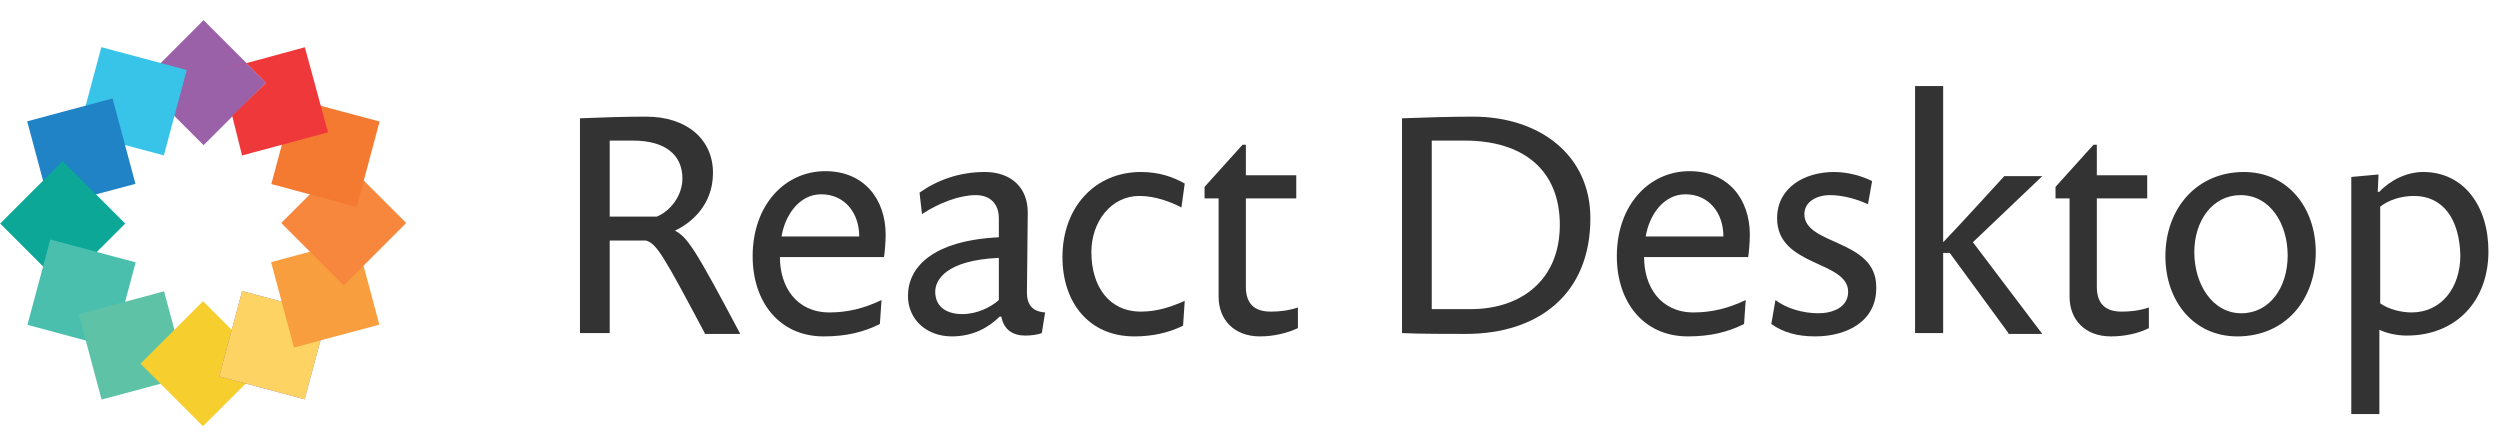
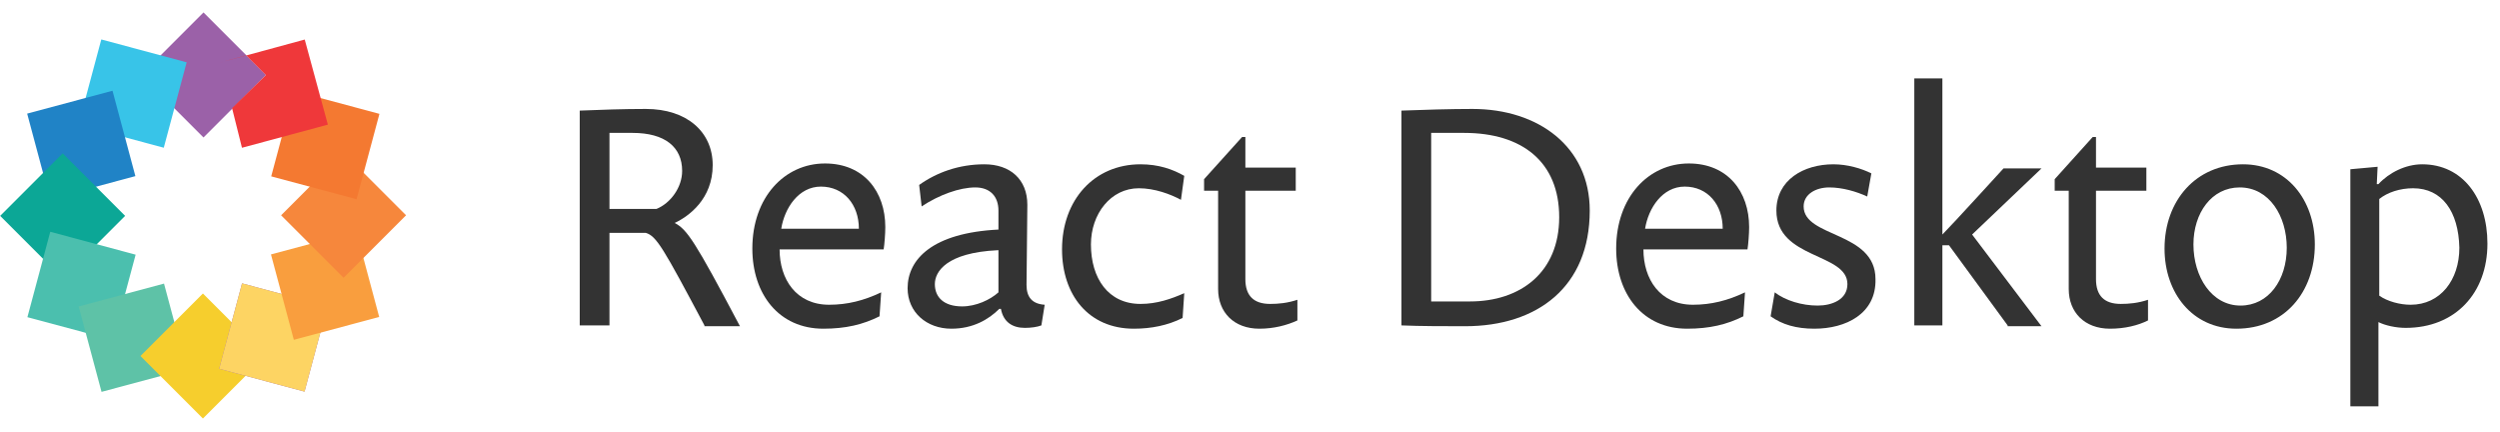
- <svg xmlns="http://www.w3.org/2000/svg" version="1.1" id="Calque_3" x="0px" y="0px" viewBox="0 0 302.6 49.2" enable-background="new 0 0 302.6 49.2" xml:space="preserve" width="280" height="50">
+ <svg xmlns="http://www.w3.org/2000/svg" version="1.1" id="Calque_3" x="0px" y="0px" viewBox="0 0 302.6 49.2" enable-background="new 0 0 302.6 49.2" xml:space="preserve" width="290" height="50">
  <g>
    <path fill="#333333" d="M85.3,37.9c-5-9.4-5.8-10.8-7.1-11.2h-4.4v11.2h-3.6V11.9c2.5-0.1,5.3-0.2,8-0.2c5,0,8.1,2.8,8.1,6.8   c0,4.1-2.9,6.2-4.6,7c1.5,0.8,2.4,2.1,7.9,12.5H85.3z M76.6,14.6h-2.8v9.2h5.7c1.7-0.7,3.1-2.6,3.1-4.6   C82.6,16.3,80.5,14.6,76.6,14.6z" />
    <path fill="#333333" d="M107,28.7H94.4c0,3.6,2,6.7,6,6.7c2.2,0,4.2-0.5,6.3-1.5l-0.2,2.9c-2,1-4.1,1.5-6.8,1.5   c-5.4,0-8.6-4.2-8.6-9.7c0-6.2,3.9-10.3,8.8-10.3c4.7,0,7.3,3.4,7.3,7.7C107.2,26.8,107.1,28.1,107,28.7z M99.4,21.1   c-2.7,0-4.4,2.6-4.8,5.1h9.4C104,23.3,102.2,21.1,99.4,21.1z" />
    <path fill="#333333" d="M126.1,37.9c-0.5,0.2-1.3,0.3-2,0.3c-1.5,0-2.6-0.7-2.9-2.3H121c-1.3,1.3-3.2,2.4-5.8,2.4   c-3,0-5.3-2-5.3-4.9c0-3.5,3-6.7,11-7.1V24c0-1.7-1-2.8-2.8-2.8c-1.9,0-4.4,0.9-6.5,2.3l-0.3-2.6c2.1-1.5,4.8-2.5,7.9-2.5   c3.1,0,5.2,1.8,5.2,4.9c0,1.2-0.1,8.9-0.1,9.7c0,1.5,0.7,2.3,2.2,2.4L126.1,37.9z M120.8,28.8c-6.2,0.3-7.6,2.6-7.6,4.1   c0,1.6,1.1,2.7,3.3,2.7c1.7,0,3.4-0.8,4.4-1.7V28.8z" />
    <path fill="#333333" d="M143,22.7c-1.3-0.7-3.2-1.4-5.1-1.4c-3.4,0-5.8,3.1-5.8,6.8c0,4.1,2.1,7.2,6,7.2c2,0,3.7-0.6,5.3-1.3   l-0.2,3c-1.8,0.9-3.8,1.3-5.9,1.3c-5.5,0-8.7-4.1-8.7-9.6c0-6,3.9-10.3,9.5-10.3c2.2,0,3.9,0.6,5.3,1.4L143,22.7z" />
    <path fill="#333333" d="M152.5,38.3c-3.1,0-5-2-5-4.8c0-1.2,0-6.7,0-10.3v-1.6h-1.7v-1.4l4.6-5.1h0.4v3.7h6.1v2.8h-6.1   c0,0,0,7.4,0,10.7c0,2,1,3,3,3c1,0,2.1-0.1,3.3-0.5v2.5C155.8,37.9,154.2,38.3,152.5,38.3z" />
    <path fill="#333333" d="M177.4,38c-2.4,0-5.4,0-7.7-0.1V11.9c2.6-0.1,6-0.2,8.6-0.2c8,0,14.2,4.6,14.2,12.3   C192.5,33.2,186.2,38,177.4,38z M177.3,14.6h-4V35h4.7c6.1,0,10.8-3.5,10.8-10.2C188.8,18.1,184.3,14.6,177.3,14.6z" />
    <path fill="#333333" d="M211.6,28.7H199c0,3.6,2,6.7,6,6.7c2.2,0,4.2-0.5,6.3-1.5l-0.2,2.9c-2,1-4.1,1.5-6.8,1.5   c-5.4,0-8.6-4.2-8.6-9.7c0-6.2,3.9-10.3,8.8-10.3c4.7,0,7.3,3.4,7.3,7.7C211.8,26.8,211.7,28.1,211.6,28.7z M204,21.1   c-2.7,0-4.4,2.6-4.8,5.1h9.4C208.6,23.3,206.8,21.1,204,21.1z" />
    <path fill="#333333" d="M219.7,38.3c-2.2,0-3.9-0.5-5.3-1.5l0.5-2.9c1.3,1,3.3,1.6,5.2,1.6c1.7,0,3.6-0.7,3.6-2.6   c0-3.8-8.6-3-8.6-8.9c0-3.7,3.3-5.6,6.9-5.6c1.7,0,3.4,0.5,4.6,1.1l-0.5,2.8c-1.3-0.6-3-1.1-4.6-1.1c-1.6,0-3.1,0.8-3.1,2.3   c0,3.8,8.7,3,8.7,8.8C227.2,36.5,223.5,38.3,219.7,38.3z" />
    <path fill="#333333" d="M243.1,37.9l-7.1-9.7h-0.8v9.7h-3.4V8h3.4v18.9c1.2-1.2,7.4-8,7.4-8h4.6l-8.4,8l8.4,11.1H243.1z" />
    <path fill="#333333" d="M255.5,38.3c-3.1,0-5-2-5-4.8c0-1.2,0-6.7,0-10.3v-1.6h-1.7v-1.4l4.6-5.1h0.4v3.7h6.1v2.8h-6.1   c0,0,0,7.4,0,10.7c0,2,1,3,3,3c1,0,2.1-0.1,3.3-0.5v2.5C258.9,37.9,257.3,38.3,255.5,38.3z" />
    <path fill="#333333" d="M270.8,38.3c-5.3,0-8.7-4.3-8.7-9.7c0-5.8,3.8-10.2,9.5-10.2c5.3,0,8.7,4.3,8.7,9.7   C280.3,33.9,276.6,38.3,270.8,38.3z M271.2,21.2c-3.4,0-5.6,3.1-5.6,6.9c0,3.9,2.2,7.4,5.7,7.4c3.4,0,5.6-3.1,5.6-7   C276.9,24.7,274.8,21.2,271.2,21.2z" />
    <path fill="#333333" d="M291.3,38.2c-1.2,0-2.5-0.3-3.3-0.7v10.2h-3.4V19l3.3-0.3l-0.1,2.1h0.2c1.3-1.4,3.3-2.4,5.3-2.4   c4.9,0,7.9,4.1,7.9,9.6C301.2,34,297.3,38.2,291.3,38.2z M292.2,21.3c-1.6,0-3.1,0.5-4.1,1.3v11.7c1,0.7,2.5,1.1,3.8,1.1   c3.6,0,5.9-3,5.9-6.9C297.7,24.1,295.7,21.3,292.2,21.3z" />
  </g>
  <g>
    <rect x="19.3" y="2.2" transform="matrix(0.7071 0.7071 -0.7071 0.7071 12.5509 -15.1816)" fill="#9B61A8" width="10.7" height="10.7" />
    <rect x="10.7" y="4.5" transform="matrix(0.9659 0.2588 -0.2588 0.9659 3.0954 -3.8265)" fill="#38C4E8" width="10.7" height="10.7" />
    <rect x="4.5" y="10.7" transform="matrix(0.9659 -0.2588 0.2588 0.9659 -3.8265 3.0954)" fill="#2083C6" width="10.7" height="10.7" />
    <rect x="2.2" y="19.3" transform="matrix(0.7071 -0.7071 0.7071 0.7071 -15.1816 12.5509)" fill="#0CA796" width="10.7" height="10.7" />
    <rect x="4.5" y="27.8" transform="matrix(0.2588 -0.9659 0.9659 0.2588 -24.6983 34.0568)" fill="#4BBFAE" width="10.7" height="10.7" />
    <rect x="10.7" y="34" transform="matrix(-0.2588 -0.9659 0.9659 -0.2588 -17.7764 65.0793)" fill="#5EC2A7" width="10.7" height="10.7" />
    <rect x="19.3" y="36.3" transform="matrix(-0.7071 -0.7071 0.7071 -0.7071 12.5509 88.4847)" fill="#F6CE2D" width="10.7" height="10.7" />
    <rect x="27.8" y="34" transform="matrix(-0.9659 -0.2588 0.2588 -0.9659 54.9285 85.9511)" fill="#9B61A8" width="10.7" height="10.7" />
    <rect x="27.8" y="34" transform="matrix(-0.9659 -0.2588 0.2588 -0.9659 54.9285 85.9511)" fill="#FDD463" width="10.7" height="10.7" />
    <rect x="34" y="27.8" transform="matrix(-0.9659 0.2588 -0.2588 -0.9659 85.9511 54.9285)" fill="#F99E3E" width="10.7" height="10.7" />
    <rect x="36.3" y="19.3" transform="matrix(-0.7071 0.7071 -0.7071 -0.7071 88.4847 12.5509)" fill="#F6873C" width="10.7" height="10.7" />
    <rect x="34" y="10.7" transform="matrix(-0.2588 0.9659 -0.9659 -0.2588 65.0793 -17.7764)" fill="#F47931" width="10.7" height="10.7" />
    <polygon fill="#EF383A" points="36.9,3.3 26.6,6.1 29.8,5.2 32.2,7.6 28.1,11.6 29.3,16.4 39.7,13.6  " />
  </g>
</svg>
